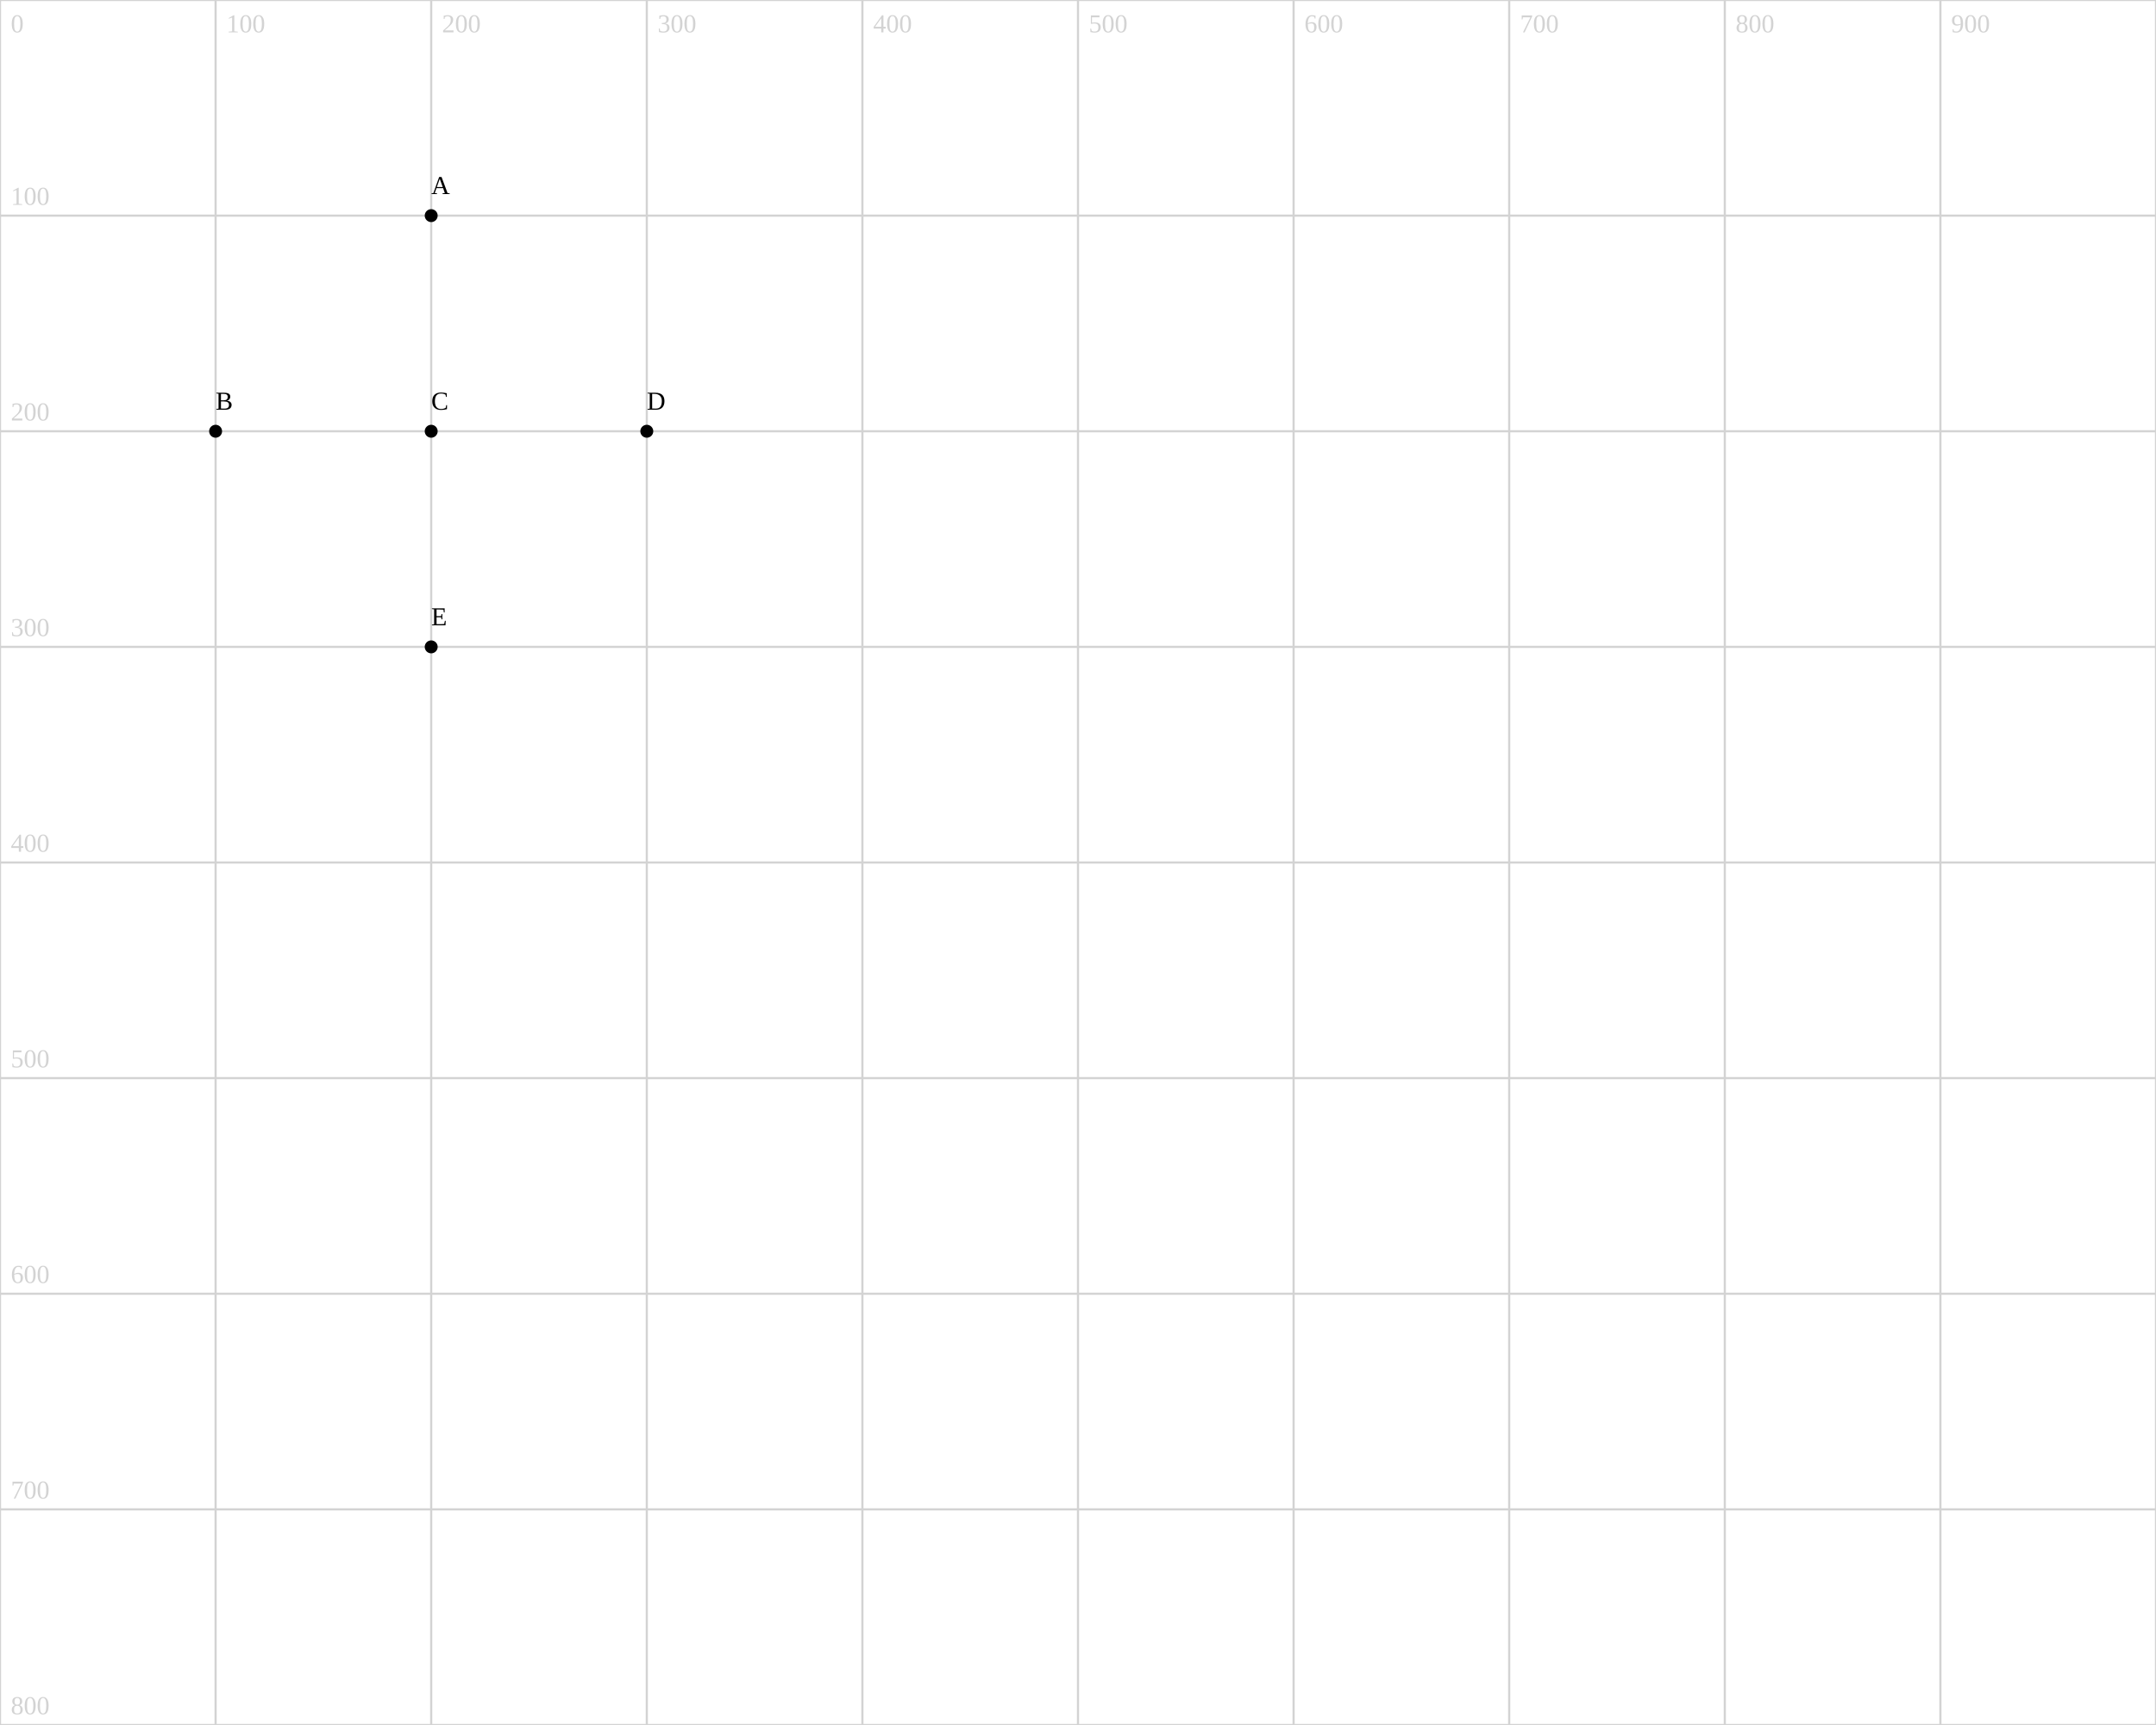
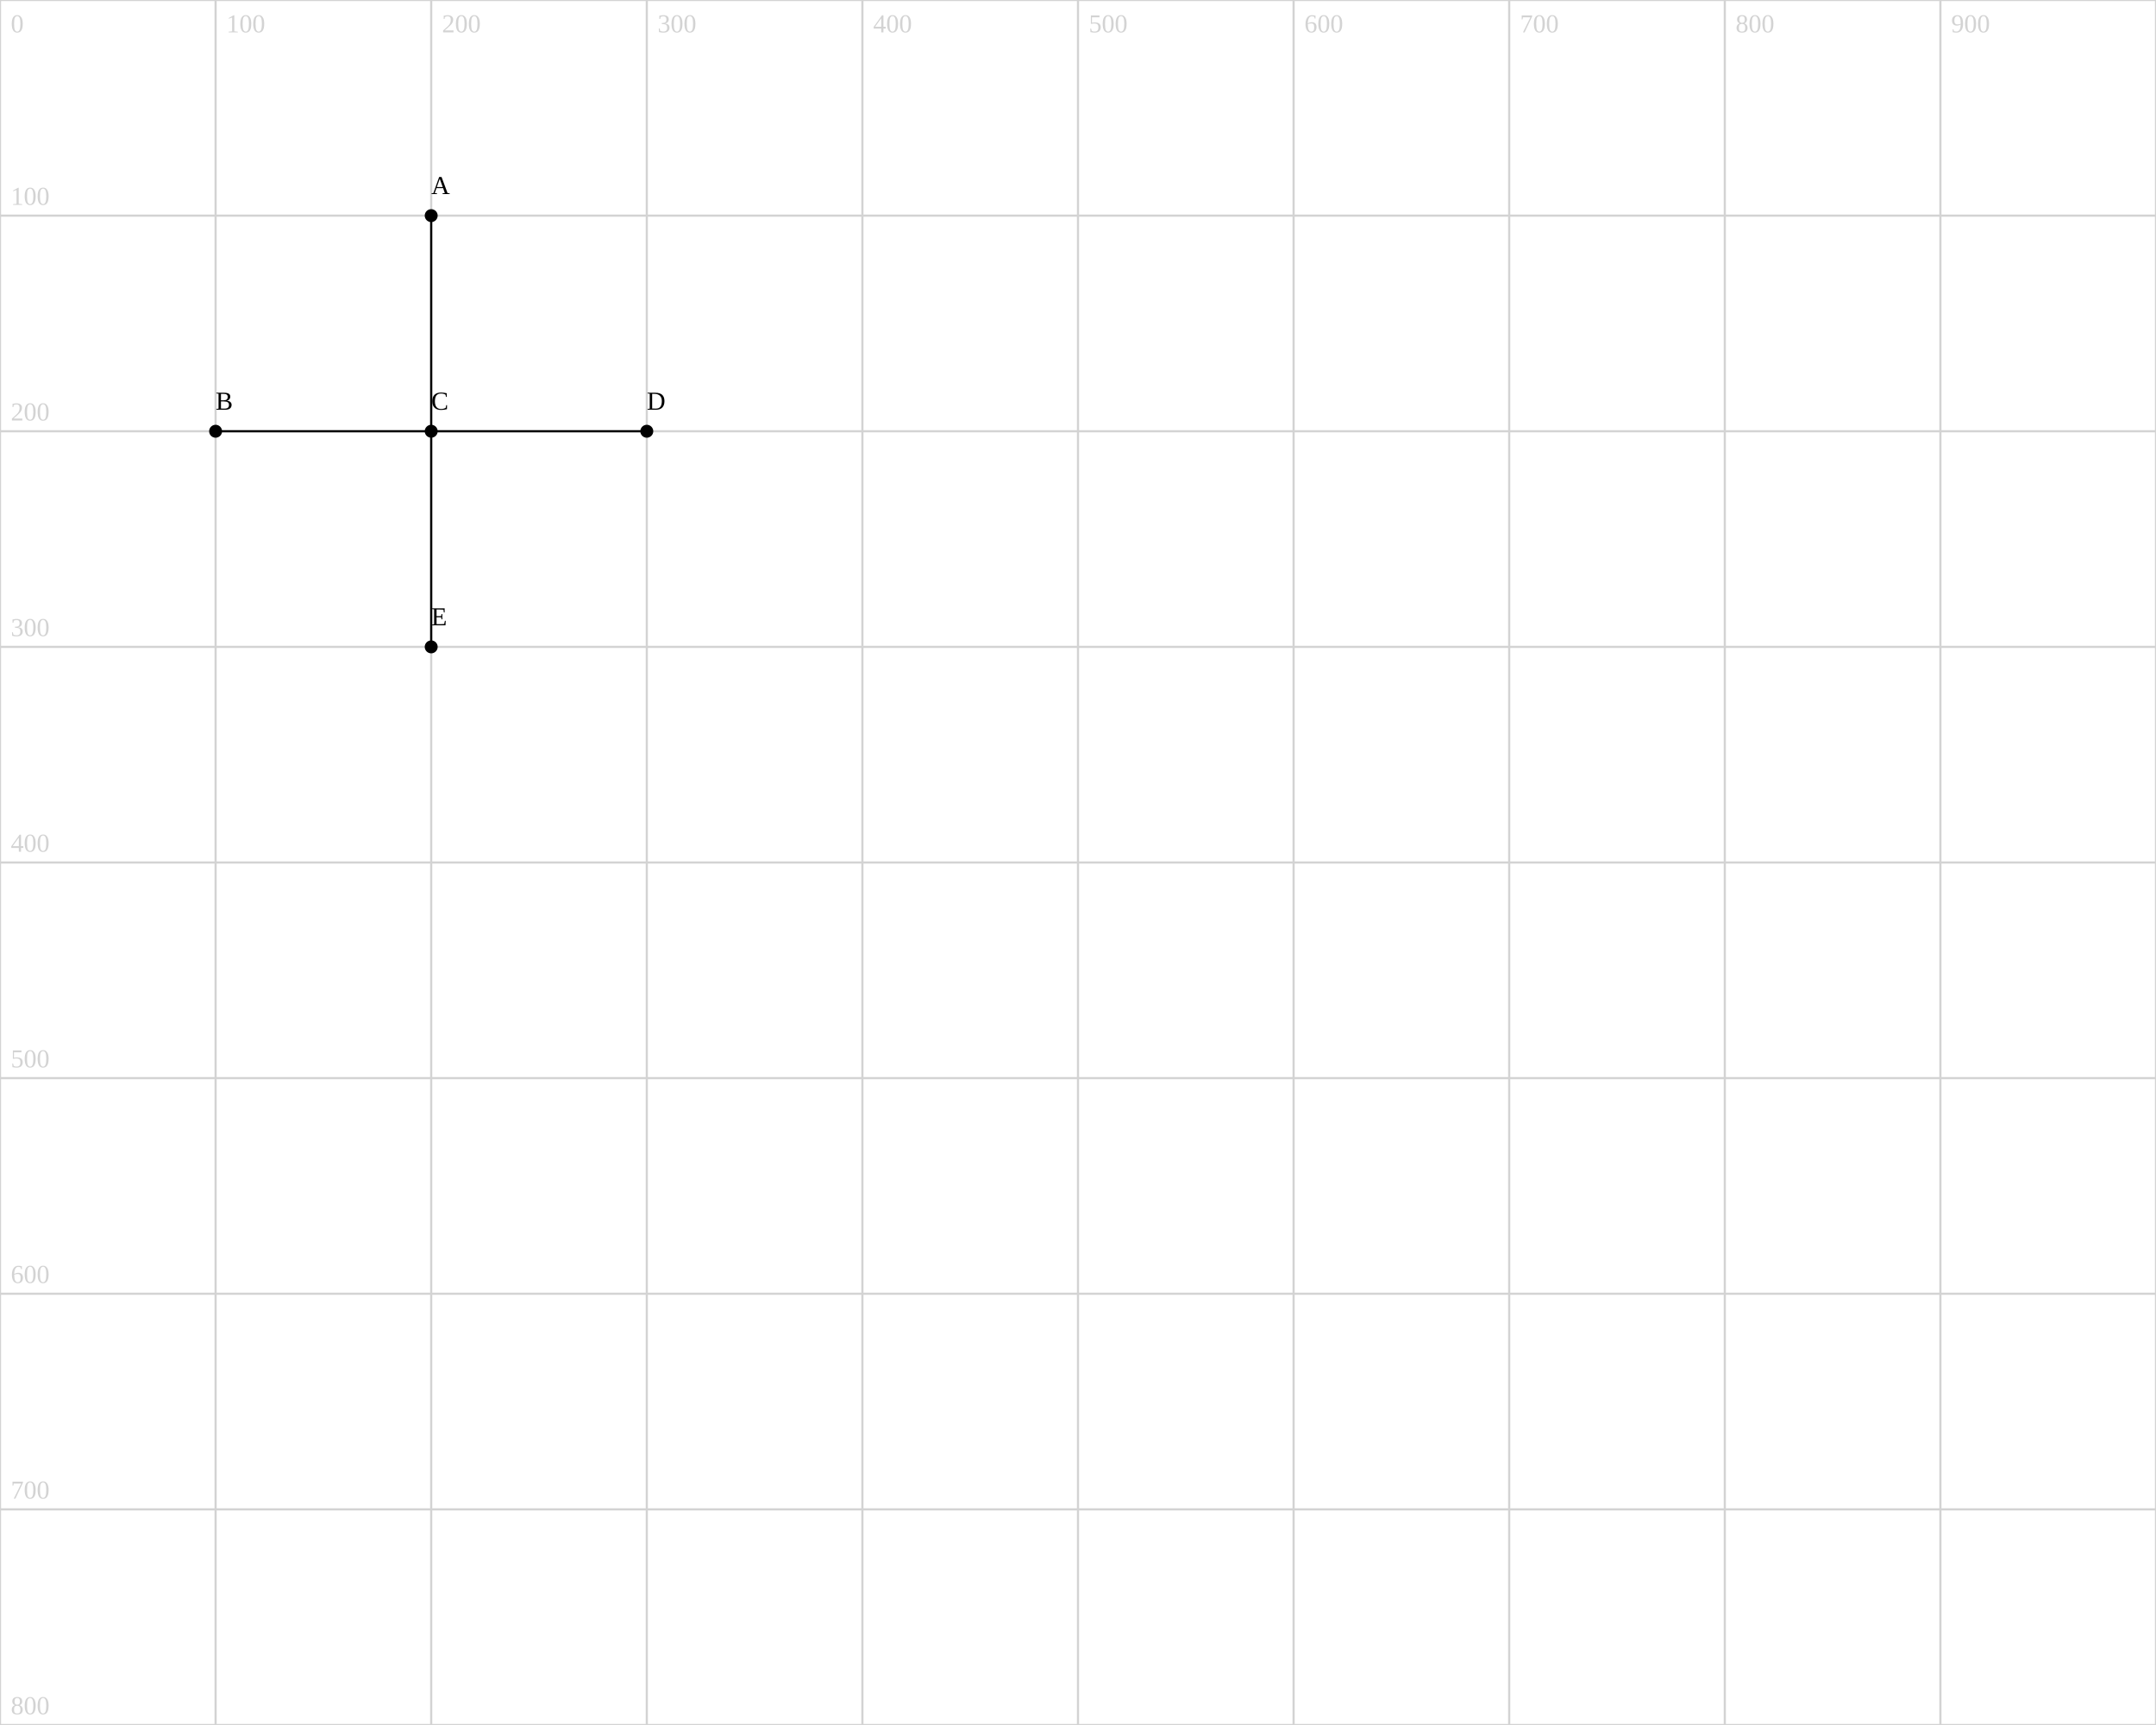
<svg xmlns="http://www.w3.org/2000/svg" version="1.1" width="1000" height="800">
  <line x1="0" y1="0" x2="1000" y2="0" stroke="lightgrey" />
  <text x="5" y="-5" fill="lightgrey">0</text>
  <line x1="0" y1="100" x2="1000" y2="100" stroke="lightgrey" />
  <text x="5" y="95" fill="lightgrey">100</text>
  <line x1="0" y1="200" x2="1000" y2="200" stroke="lightgrey" />
  <text x="5" y="195" fill="lightgrey">200</text>
  <line x1="0" y1="300" x2="1000" y2="300" stroke="lightgrey" />
  <text x="5" y="295" fill="lightgrey">300</text>
  <line x1="0" y1="400" x2="1000" y2="400" stroke="lightgrey" />
  <text x="5" y="395" fill="lightgrey">400</text>
  <line x1="0" y1="500" x2="1000" y2="500" stroke="lightgrey" />
  <text x="5" y="495" fill="lightgrey">500</text>
  <line x1="0" y1="600" x2="1000" y2="600" stroke="lightgrey" />
  <text x="5" y="595" fill="lightgrey">600</text>
  <line x1="0" y1="700" x2="1000" y2="700" stroke="lightgrey" />
  <text x="5" y="695" fill="lightgrey">700</text>
  <line x1="0" y1="800" x2="1000" y2="800" stroke="lightgrey" />
  <text x="5" y="795" fill="lightgrey">800</text>
  <line x1="0" y1="0" x2="0" y2="800" stroke="lightgrey" />
  <text x="5" y="15" fill="lightgrey">0</text>
  <line x1="100" y1="0" x2="100" y2="800" stroke="lightgrey" />
  <text x="105" y="15" fill="lightgrey">100</text>
  <line x1="200" y1="0" x2="200" y2="800" stroke="lightgrey" />
  <text x="205" y="15" fill="lightgrey">200</text>
  <line x1="300" y1="0" x2="300" y2="800" stroke="lightgrey" />
  <text x="305" y="15" fill="lightgrey">300</text>
  <line x1="400" y1="0" x2="400" y2="800" stroke="lightgrey" />
  <text x="405" y="15" fill="lightgrey">400</text>
  <line x1="500" y1="0" x2="500" y2="800" stroke="lightgrey" />
  <text x="505" y="15" fill="lightgrey">500</text>
  <line x1="600" y1="0" x2="600" y2="800" stroke="lightgrey" />
  <text x="605" y="15" fill="lightgrey">600</text>
  <line x1="700" y1="0" x2="700" y2="800" stroke="lightgrey" />
  <text x="705" y="15" fill="lightgrey">700</text>
  <line x1="800" y1="0" x2="800" y2="800" stroke="lightgrey" />
  <text x="805" y="15" fill="lightgrey">800</text>
  <line x1="900" y1="0" x2="900" y2="800" stroke="lightgrey" />
  <text x="905" y="15" fill="lightgrey">900</text>
  <line x1="1000" y1="0" x2="1000" y2="800" stroke="lightgrey" />
  <text x="1005" y="15" fill="lightgrey">1000</text>
  <circle cx="200" cy="100" r="3" fill="black" />
  <text x="200" y="90" fill="black">A</text>
  <circle cx="100" cy="200" r="3" fill="black" />
  <text x="100" y="190" fill="black">B</text>
  <circle cx="200" cy="200" r="3" fill="black" />
  <text x="200" y="190" fill="black">C</text>
  <circle cx="300" cy="200" r="3" fill="black" />
  <text x="300" y="190" fill="black">D</text>
  <circle cx="200" cy="300" r="3" fill="black" />
  <text x="200" y="290" fill="black">E</text>
+   <line x1="200" y1="100" x2="200" y2="200" stroke="black" />
+   <line x1="100" y1="200" x2="200" y2="200" stroke="black" />
+   <line x1="200" y1="200" x2="300" y2="200" stroke="black" />
+   <line x1="200" y1="200" x2="200" y2="300" stroke="black" />
</svg>
